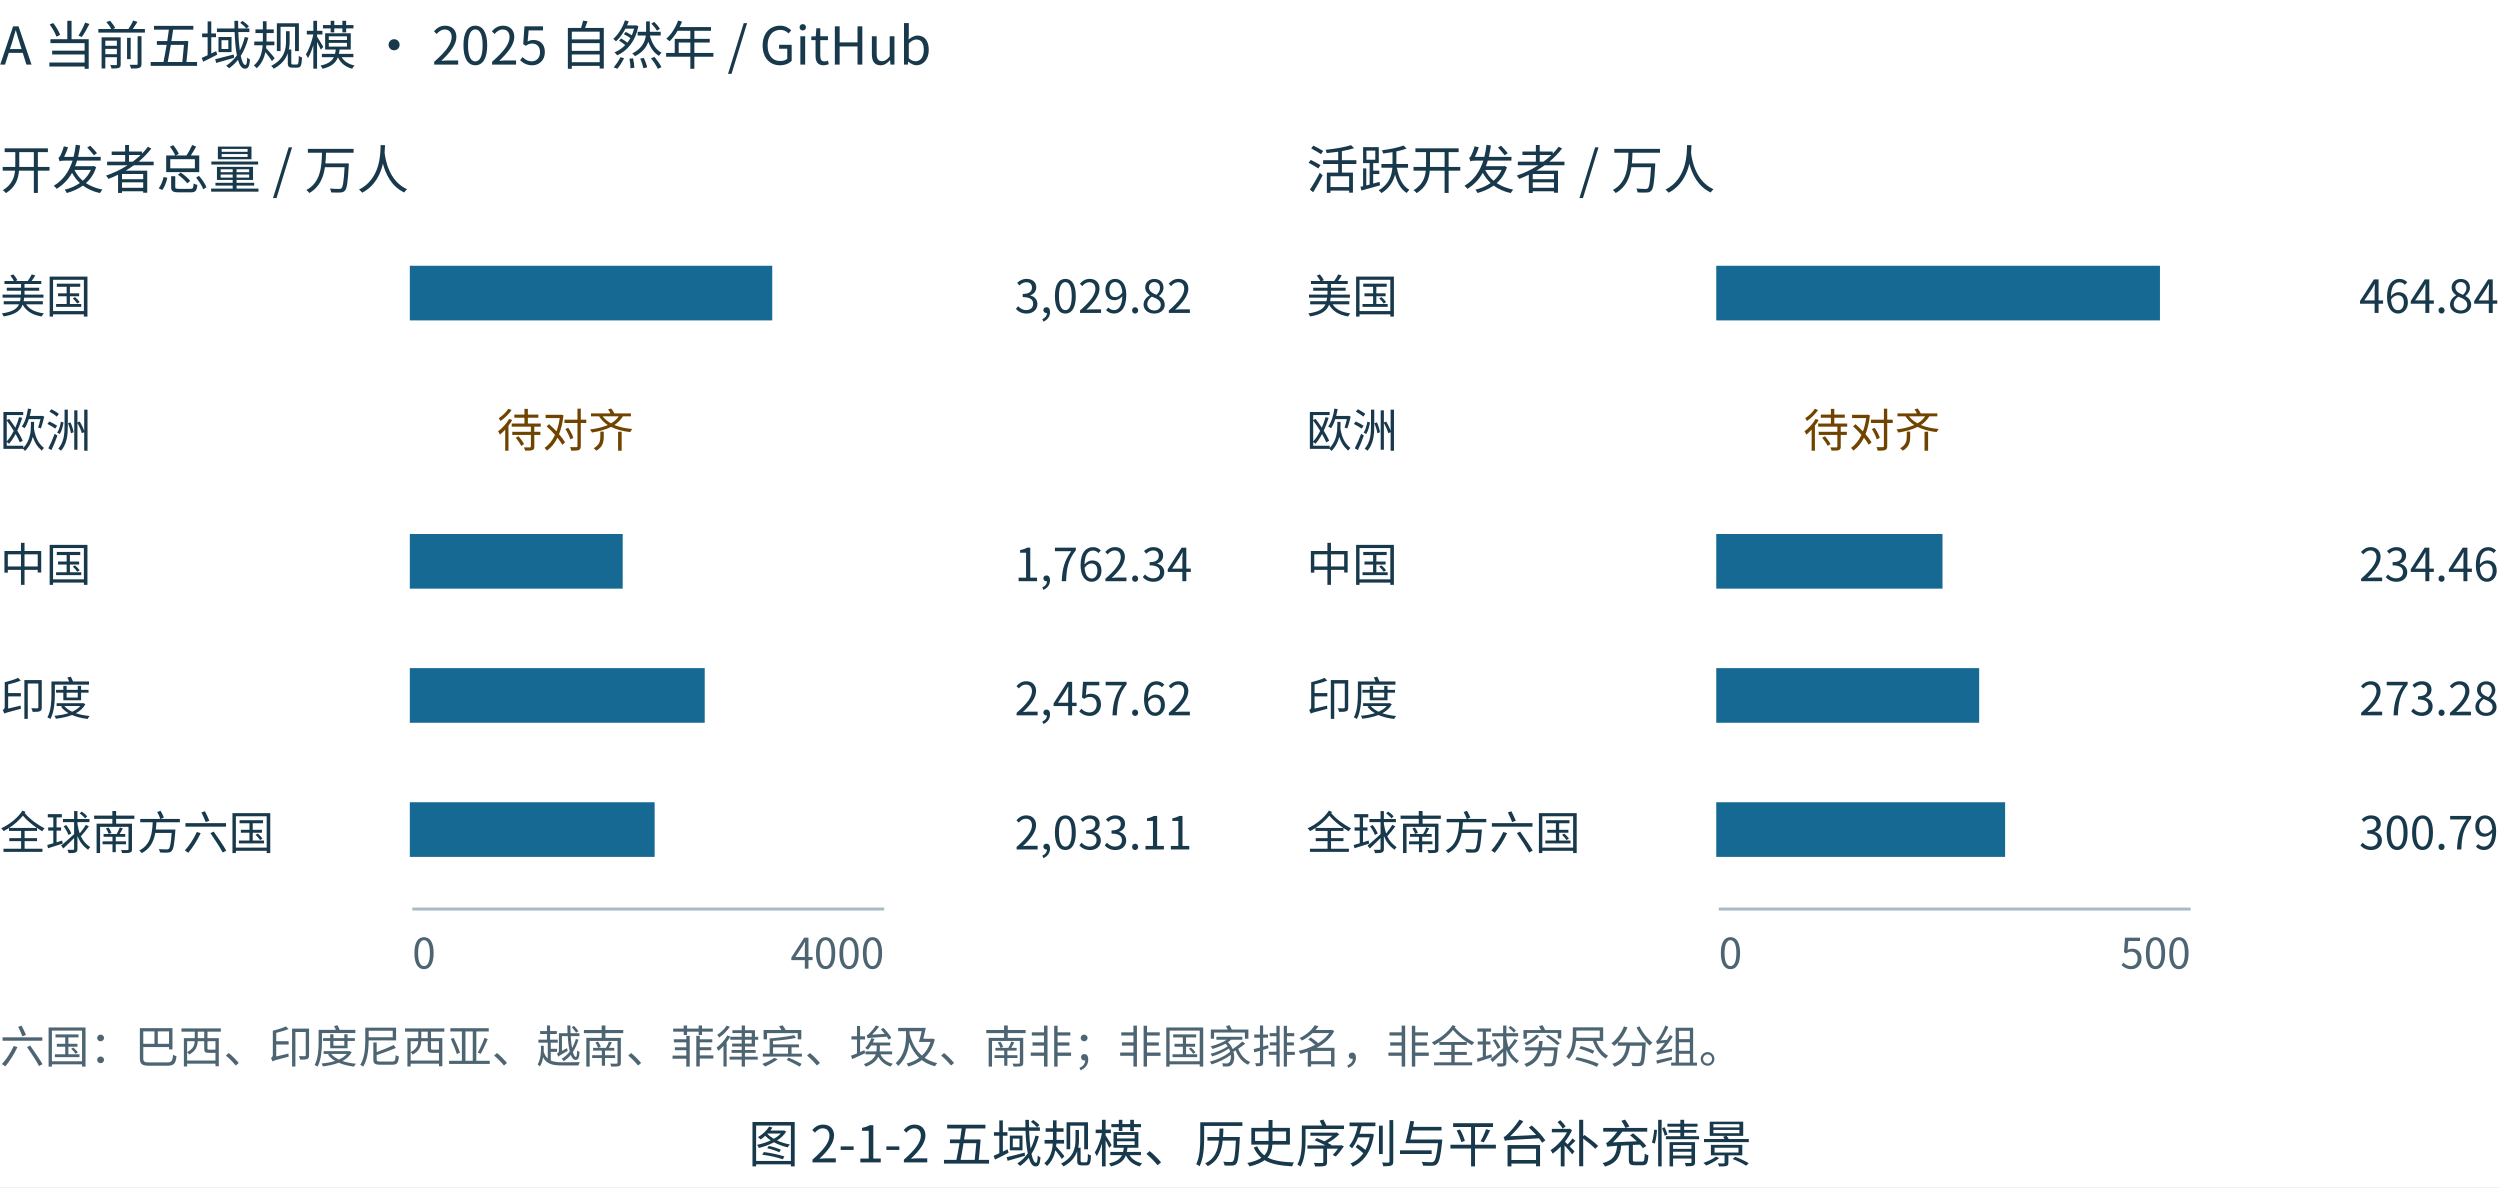
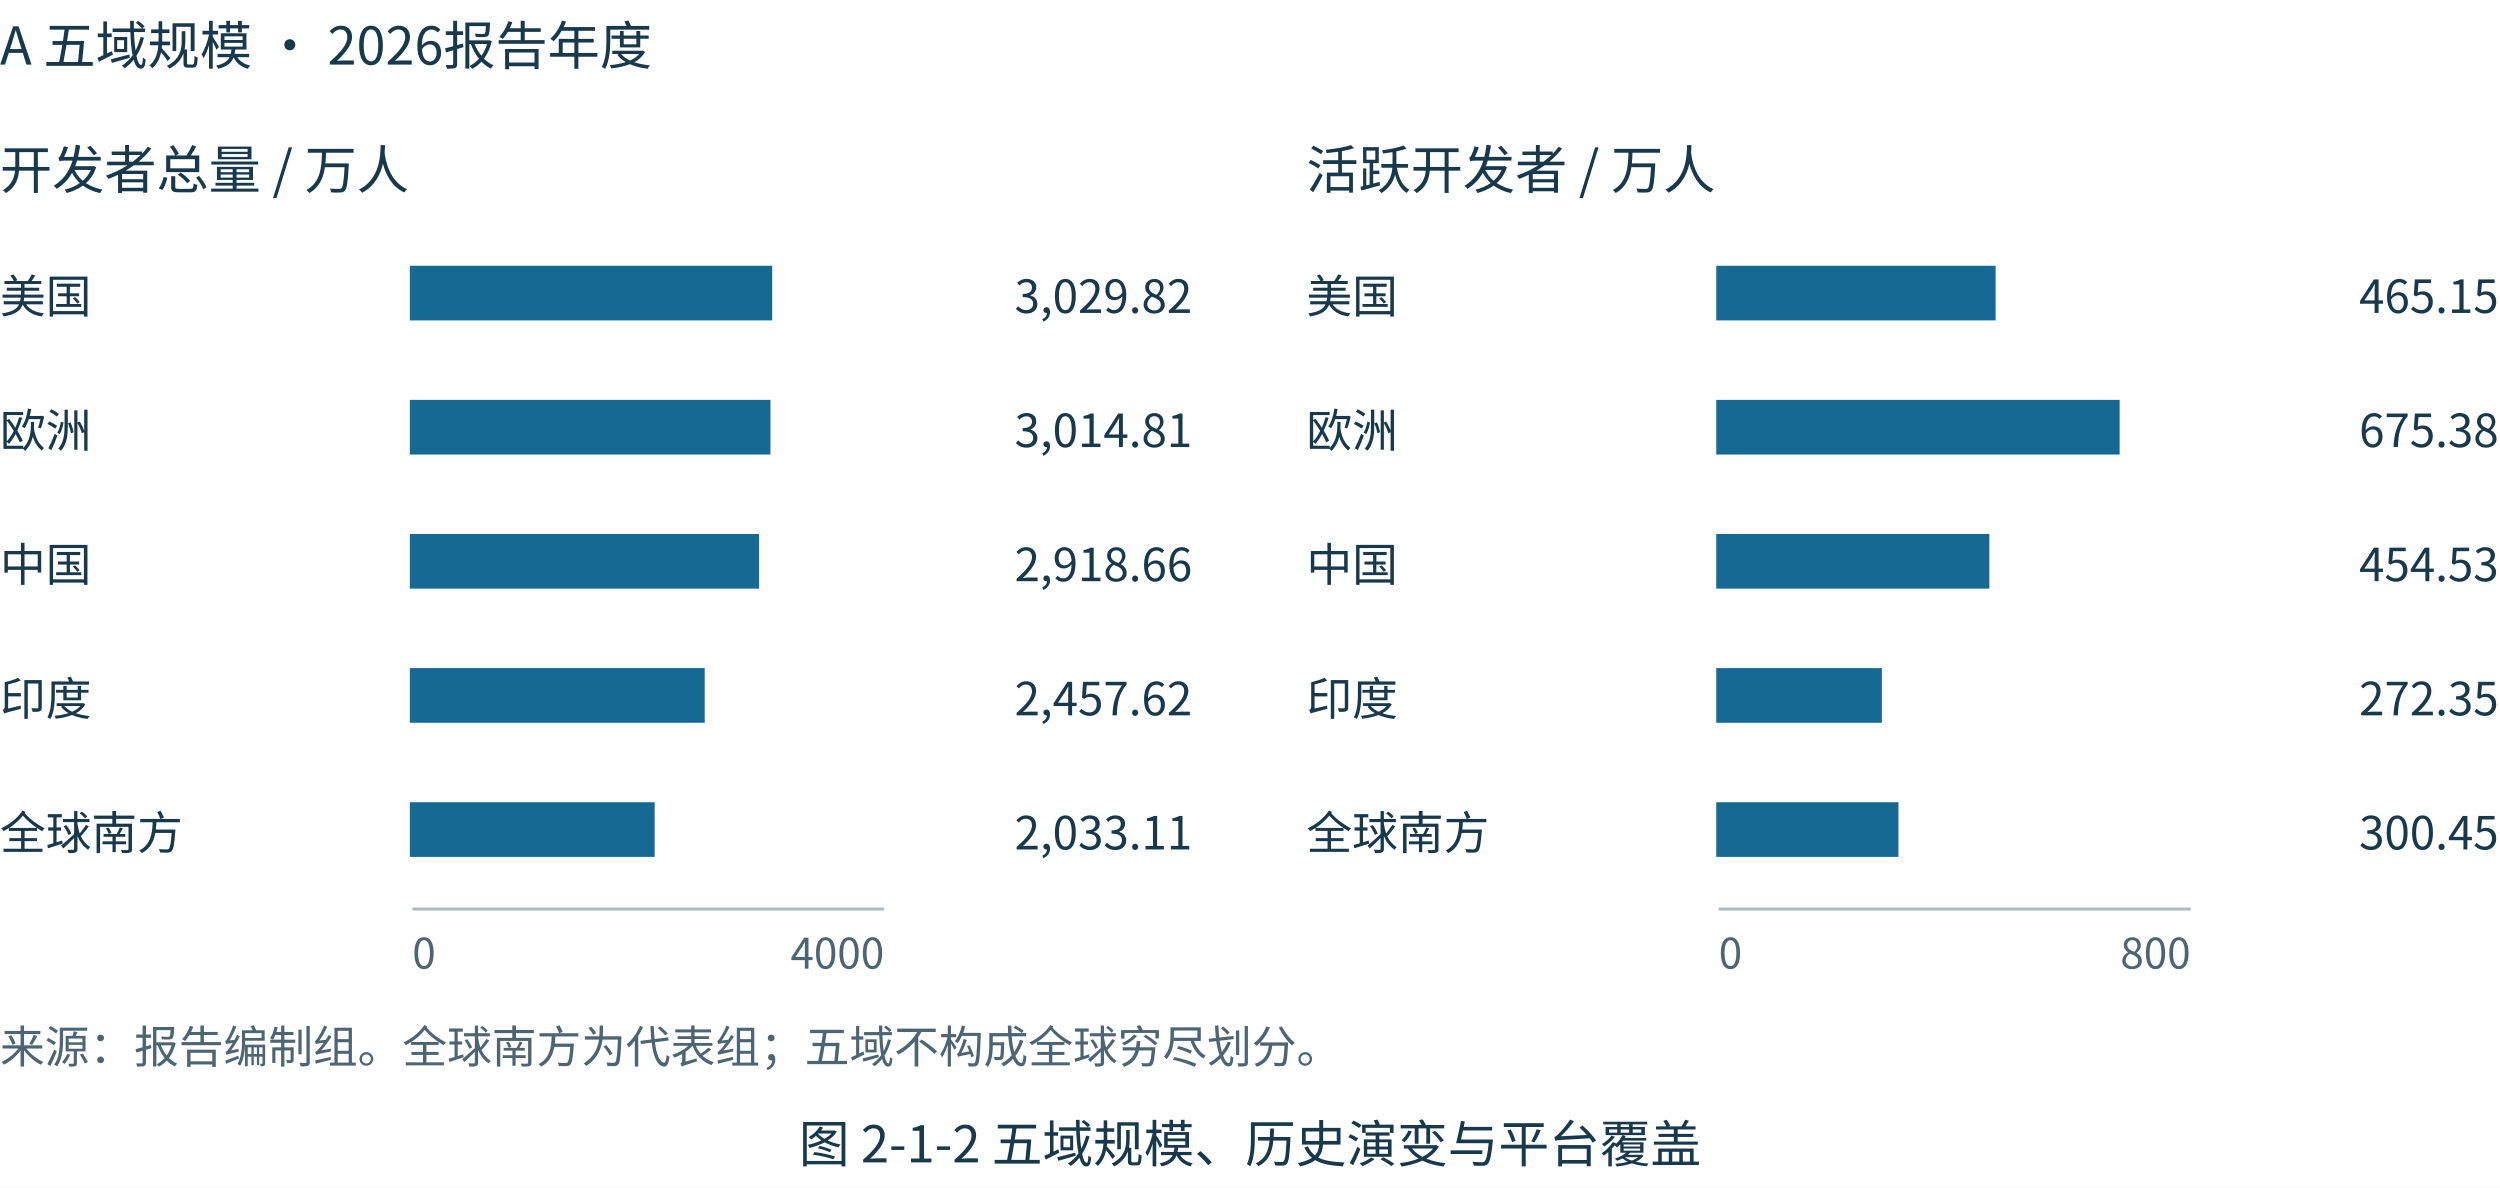
<svg xmlns="http://www.w3.org/2000/svg" width="503.276" height="239" viewBox="0 0 503.276 239" role="img">
  <rect width="100%" height="100%" fill="white" />
  <g font-family="Noto Sans CJK SC,Noto Sans SC,sans-serif">
-     <text x="0" y="13" font-size="10.5" fill="#18394c" text-anchor="start">A  当前五域规模 · 2025 自然年 / GitHub</text>
+     <text x="0" y="13" font-size="10.5" fill="#18394c" text-anchor="start">A  五域规模 · 2026报告年度</text>
    <text x="0" y="38" font-size="10.5" fill="#18394c" text-anchor="start">开发者总量 / 万人</text>
    <text x="0" y="63" font-size="9.2" fill="#18394c" text-anchor="start">美国</text>
    <rect x="83" y="54" width="71.958" height="10" rx="0" fill="#156993" stroke="#156993" />
    <text x="240" y="63" font-size="9.2" fill="#18394c" text-anchor="end">3,029.82</text>
    <text x="0" y="90" font-size="9.2" fill="#18394c" text-anchor="start">欧洲</text>
-     <text x="100" y="90" font-size="9.2" fill="#704400" text-anchor="start">待对齐</text>
+     <rect x="83" y="81" width="71.602" height="10" rx="0" fill="#156993" stroke="#156993" />
+     <text x="240" y="90" font-size="9.2" fill="#18394c" text-anchor="end">3,014.81</text>
    <text x="0" y="117" font-size="9.2" fill="#18394c" text-anchor="start">中国</text>
-     <rect x="83" y="108" width="41.856" height="10" rx="0" fill="#156993" stroke="#156993" />
-     <text x="240" y="117" font-size="9.2" fill="#18394c" text-anchor="end">1,762.34</text>
+     <rect x="83" y="108" width="69.318" height="10" rx="0" fill="#156993" stroke="#156993" />
+     <text x="240" y="117" font-size="9.2" fill="#18394c" text-anchor="end">2,918.66</text>
    <text x="0" y="144" font-size="9.2" fill="#18394c" text-anchor="start">印度</text>
    <rect x="83" y="135" width="58.369" height="10" rx="0" fill="#156993" stroke="#156993" />
    <text x="240" y="144" font-size="9.2" fill="#18394c" text-anchor="end">2,457.62</text>
-     <text x="0" y="171" font-size="9.2" fill="#18394c" text-anchor="start">全球南方六国</text>
+     <text x="0" y="171" font-size="9.2" fill="#18394c" text-anchor="start">全球南方</text>
    <rect x="83" y="162" width="48.287" height="10" rx="0" fill="#156993" stroke="#156993" />
    <text x="240" y="171" font-size="9.2" fill="#18394c" text-anchor="end">2,033.11</text>
    <path d="M83 183 L178 183" fill="none" stroke="#a9bbc4" stroke-width="0.6" />
    <text x="83" y="195" font-size="8.5" fill="#4d6573" text-anchor="start">0</text>
    <text x="178" y="195" font-size="8.5" fill="#4d6573" text-anchor="end">4000</text>
    <text x="263" y="38" font-size="10.5" fill="#18394c" text-anchor="start">活跃开发者 / 万人</text>
    <text x="263" y="63" font-size="9.2" fill="#18394c" text-anchor="start">美国</text>
-     <rect x="346" y="54" width="88.321" height="10" rx="0" fill="#156993" stroke="#156993" />
-     <text x="503" y="63" font-size="9.2" fill="#18394c" text-anchor="end">464.84</text>
+     <rect x="346" y="54" width="55.237" height="10" rx="0" fill="#156993" stroke="#156993" />
+     <text x="503" y="63" font-size="9.2" fill="#18394c" text-anchor="end">465.15</text>
    <text x="263" y="90" font-size="9.2" fill="#18394c" text-anchor="start">欧洲</text>
-     <text x="363" y="90" font-size="9.2" fill="#704400" text-anchor="start">待对齐</text>
+     <rect x="346" y="81" width="80.202" height="10" rx="0" fill="#156993" stroke="#156993" />
+     <text x="503" y="90" font-size="9.2" fill="#18394c" text-anchor="end">675.38</text>
    <text x="263" y="117" font-size="9.2" fill="#18394c" text-anchor="start">中国</text>
-     <rect x="346" y="108" width="44.548" height="10" rx="0" fill="#156993" stroke="#156993" />
-     <text x="503" y="117" font-size="9.2" fill="#18394c" text-anchor="end">234.46</text>
+     <rect x="346" y="108" width="53.976" height="10" rx="0" fill="#156993" stroke="#156993" />
+     <text x="503" y="117" font-size="9.2" fill="#18394c" text-anchor="end">454.53</text>
    <text x="263" y="144" font-size="9.2" fill="#18394c" text-anchor="start">印度</text>
-     <rect x="346" y="135" width="51.925" height="10" rx="0" fill="#156993" stroke="#156993" />
-     <text x="503" y="144" font-size="9.2" fill="#18394c" text-anchor="end">273.28</text>
-     <text x="263" y="171" font-size="9.2" fill="#18394c" text-anchor="start">全球南方六国</text>
-     <rect x="346" y="162" width="57.151" height="10" rx="0" fill="#156993" stroke="#156993" />
-     <text x="503" y="171" font-size="9.2" fill="#18394c" text-anchor="end">300.79</text>
+     <rect x="346" y="135" width="32.342" height="10" rx="0" fill="#156993" stroke="#156993" />
+     <text x="503" y="144" font-size="9.2" fill="#18394c" text-anchor="end">272.35</text>
+     <text x="263" y="171" font-size="9.2" fill="#18394c" text-anchor="start">全球南方</text>
+     <rect x="346" y="162" width="35.679" height="10" rx="0" fill="#156993" stroke="#156993" />
+     <text x="503" y="171" font-size="9.2" fill="#18394c" text-anchor="end">300.45</text>
    <path d="M346 183 L441 183" fill="none" stroke="#a9bbc4" stroke-width="0.6" />
    <text x="346" y="195" font-size="8.5" fill="#4d6573" text-anchor="start">0</text>
-     <text x="441" y="195" font-size="8.5" fill="#4d6573" text-anchor="end">500</text>
-     <text x="0" y="214" font-size="9" fill="#4d6573" text-anchor="start">六国：巴西、印度尼西亚、越南、菲律宾、埃及、南非；非国家排名，非全球穷尽分组。</text>
-     <text x="251.638" y="234" font-size="10.2" fill="#18394c" text-anchor="middle">图 2-1-2  五域规模、历史序列与平台补充情景</text>
+     <text x="441" y="195" font-size="8.5" fill="#4d6573" text-anchor="end">800</text>
+     <text x="0" y="214" font-size="9" fill="#4d6573" text-anchor="start">来源：报告编制组。全球南方为代表组；五域不构成全球穷尽划分。</text>
+     <text x="251.638" y="234" font-size="10.2" fill="#18394c" text-anchor="middle">图 2-1-2  五域规模、历史演变与平台覆盖</text>
  </g>
</svg>
